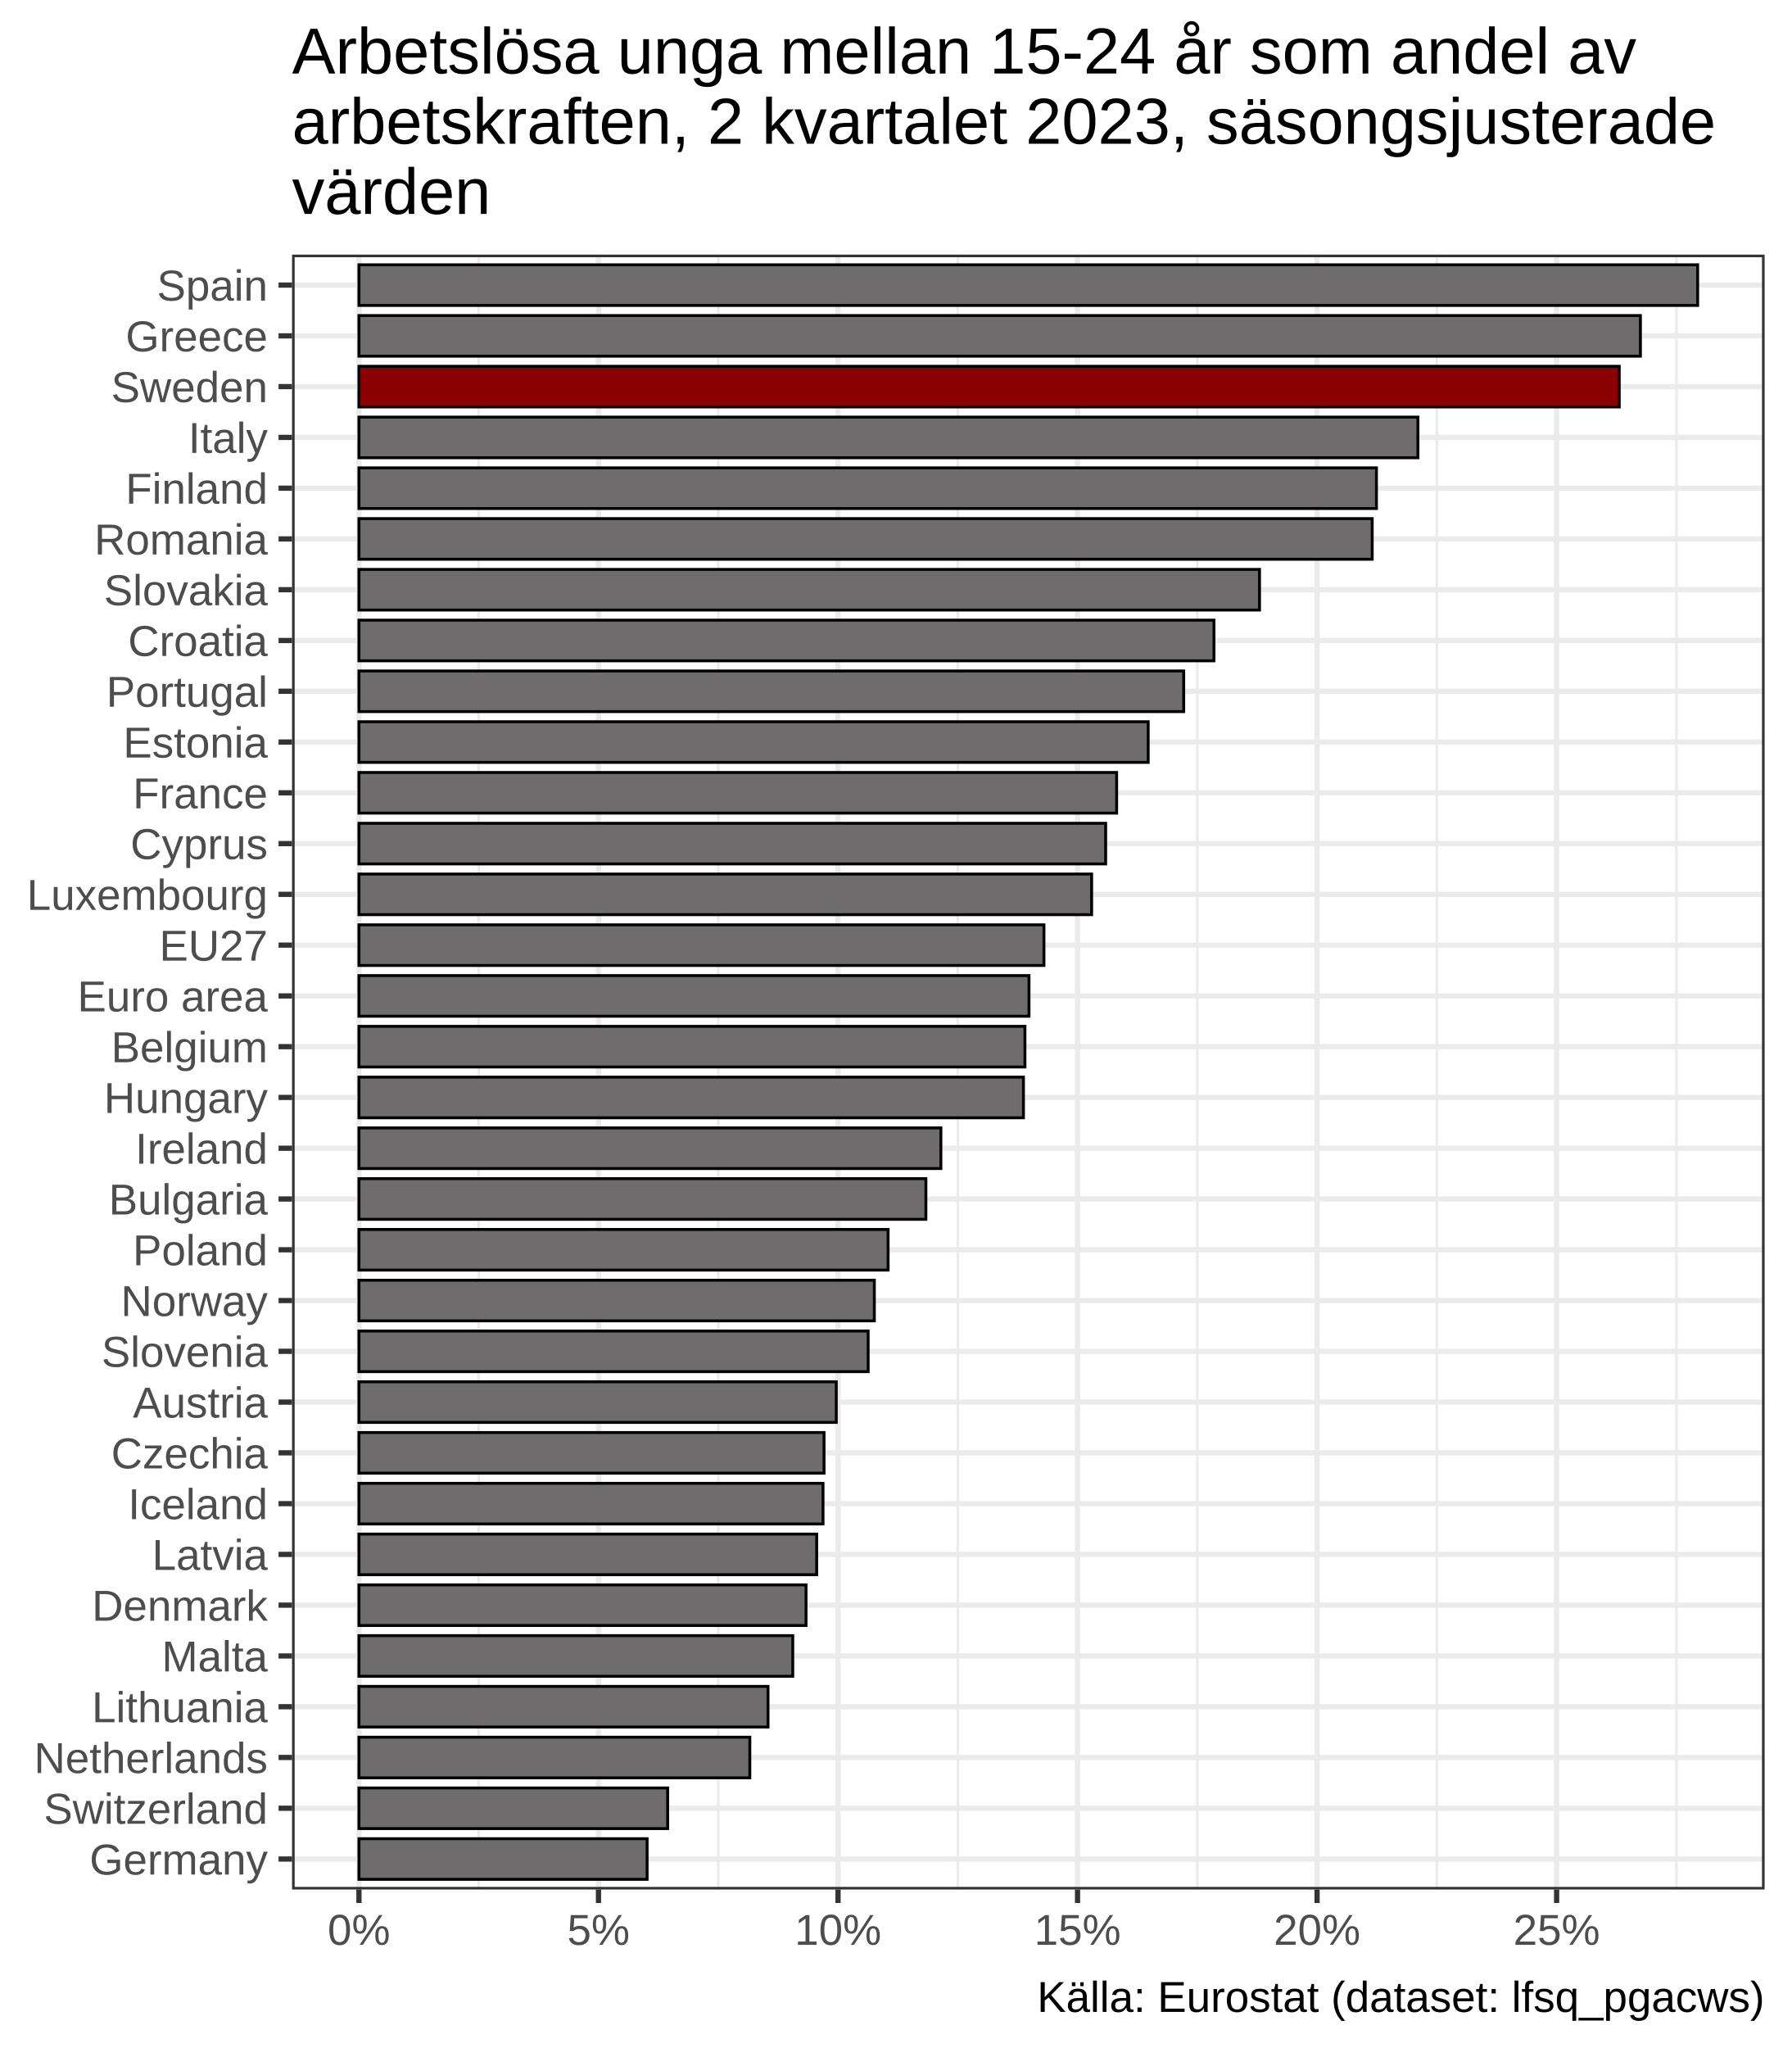
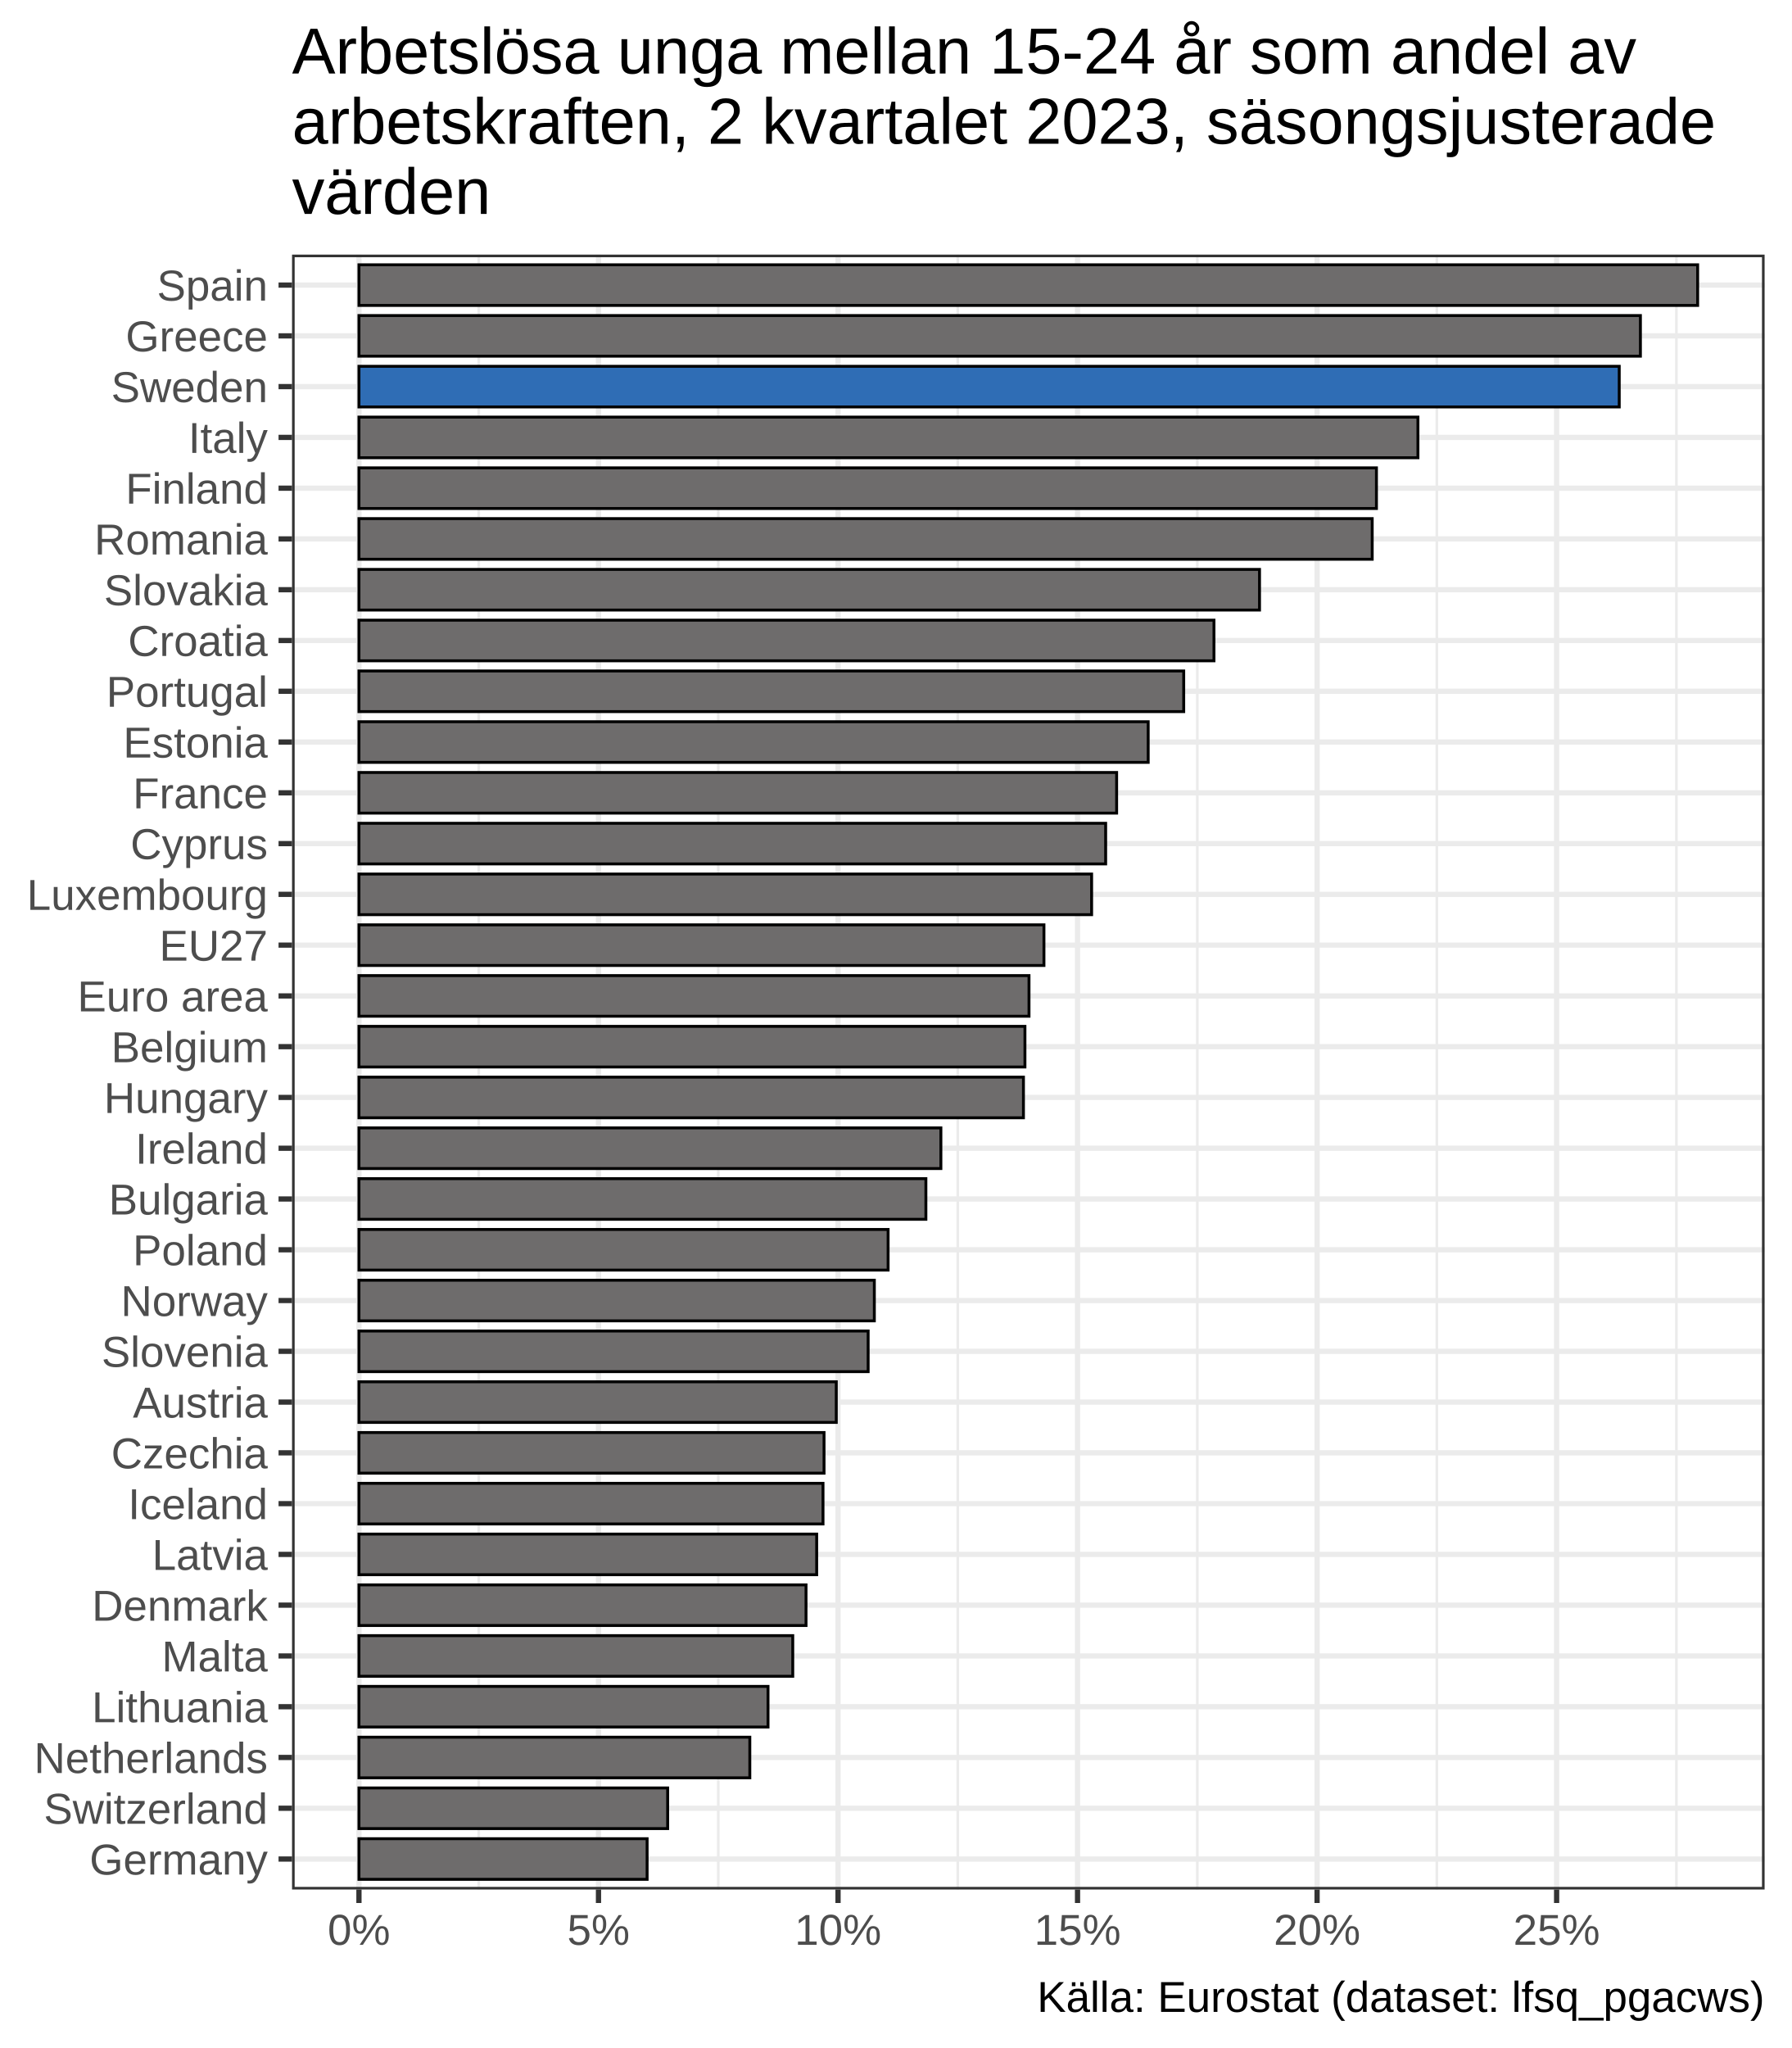
<svg xmlns="http://www.w3.org/2000/svg" class="svglite" width="396.85pt" height="453.54pt" viewBox="0 0 396.85 453.54">
  <defs>
    <style type="text/css">
    .svglite line, .svglite polyline, .svglite polygon, .svglite path, .svglite rect, .svglite circle {
      fill: none;
      stroke: #000000;
      stroke-linecap: round;
      stroke-linejoin: round;
      stroke-miterlimit: 10.00;
    }
    .svglite text {
      white-space: pre;
    }
  </style>
  </defs>
  <rect width="100%" height="100%" style="stroke: none; fill: #FFFFFF;" />
  <defs>
    <clipPath id="cpMC4wMHwzOTYuODV8MC4wMHw0NTMuNTQ=">
      <rect x="0.00" y="0.00" width="396.85" height="453.54" />
    </clipPath>
  </defs>
  <g clip-path="url(#cpMC4wMHwzOTYuODV8MC4wMHw0NTMuNTQ=)">
    <rect x="0" y="0" width="396.85" height="453.54" style="stroke-width: 1.16; stroke: #FFFFFF; fill: #FFFFFF;" />
  </g>
  <defs>
    <clipPath id="cpNjQuNjl8MzkwLjg3fDU2LjM5fDQxOC40NA==">
      <rect x="64.69" y="56.39" width="326.18" height="362.05" />
    </clipPath>
  </defs>
  <g clip-path="url(#cpNjQuNjl8MzkwLjg3fDU2LjM5fDQxOC40NA==)">
    <rect x="64.69" y="56.39" width="326.18" height="362.05" style="stroke-width: 1.16; stroke: none; fill: #FFFFFF;" />
    <polyline points="106.04,418.44 106.04,56.39 " style="stroke-width: 0.58; stroke: #EBEBEB; stroke-linecap: butt;" />
    <polyline points="159.10,418.44 159.10,56.39 " style="stroke-width: 0.58; stroke: #EBEBEB; stroke-linecap: butt;" />
    <polyline points="212.16,418.44 212.16,56.39 " style="stroke-width: 0.58; stroke: #EBEBEB; stroke-linecap: butt;" />
    <polyline points="265.21,418.44 265.21,56.39 " style="stroke-width: 0.58; stroke: #EBEBEB; stroke-linecap: butt;" />
    <polyline points="318.27,418.44 318.27,56.39 " style="stroke-width: 0.58; stroke: #EBEBEB; stroke-linecap: butt;" />
    <polyline points="371.33,418.44 371.33,56.39 " style="stroke-width: 0.58; stroke: #EBEBEB; stroke-linecap: butt;" />
    <polyline points="64.69,411.69 390.87,411.69 " style="stroke-width: 1.16; stroke: #EBEBEB; stroke-linecap: butt;" />
    <polyline points="64.69,400.45 390.87,400.45 " style="stroke-width: 1.16; stroke: #EBEBEB; stroke-linecap: butt;" />
    <polyline points="64.69,389.20 390.87,389.20 " style="stroke-width: 1.16; stroke: #EBEBEB; stroke-linecap: butt;" />
    <polyline points="64.69,377.96 390.87,377.96 " style="stroke-width: 1.16; stroke: #EBEBEB; stroke-linecap: butt;" />
    <polyline points="64.69,366.72 390.87,366.72 " style="stroke-width: 1.16; stroke: #EBEBEB; stroke-linecap: butt;" />
    <polyline points="64.69,355.47 390.87,355.47 " style="stroke-width: 1.16; stroke: #EBEBEB; stroke-linecap: butt;" />
    <polyline points="64.69,344.23 390.87,344.23 " style="stroke-width: 1.16; stroke: #EBEBEB; stroke-linecap: butt;" />
    <polyline points="64.69,332.99 390.87,332.99 " style="stroke-width: 1.16; stroke: #EBEBEB; stroke-linecap: butt;" />
    <polyline points="64.69,321.74 390.87,321.74 " style="stroke-width: 1.16; stroke: #EBEBEB; stroke-linecap: butt;" />
    <polyline points="64.69,310.50 390.87,310.50 " style="stroke-width: 1.16; stroke: #EBEBEB; stroke-linecap: butt;" />
    <polyline points="64.69,299.25 390.87,299.25 " style="stroke-width: 1.16; stroke: #EBEBEB; stroke-linecap: butt;" />
    <polyline points="64.69,288.01 390.87,288.01 " style="stroke-width: 1.16; stroke: #EBEBEB; stroke-linecap: butt;" />
    <polyline points="64.69,276.77 390.87,276.77 " style="stroke-width: 1.16; stroke: #EBEBEB; stroke-linecap: butt;" />
    <polyline points="64.69,265.52 390.87,265.52 " style="stroke-width: 1.16; stroke: #EBEBEB; stroke-linecap: butt;" />
    <polyline points="64.69,254.28 390.87,254.28 " style="stroke-width: 1.16; stroke: #EBEBEB; stroke-linecap: butt;" />
    <polyline points="64.69,243.03 390.87,243.03 " style="stroke-width: 1.16; stroke: #EBEBEB; stroke-linecap: butt;" />
    <polyline points="64.69,231.79 390.87,231.79 " style="stroke-width: 1.16; stroke: #EBEBEB; stroke-linecap: butt;" />
    <polyline points="64.69,220.55 390.87,220.55 " style="stroke-width: 1.16; stroke: #EBEBEB; stroke-linecap: butt;" />
    <polyline points="64.69,209.30 390.87,209.30 " style="stroke-width: 1.16; stroke: #EBEBEB; stroke-linecap: butt;" />
    <polyline points="64.69,198.06 390.87,198.06 " style="stroke-width: 1.16; stroke: #EBEBEB; stroke-linecap: butt;" />
    <polyline points="64.69,186.82 390.87,186.82 " style="stroke-width: 1.16; stroke: #EBEBEB; stroke-linecap: butt;" />
    <polyline points="64.69,175.57 390.87,175.57 " style="stroke-width: 1.16; stroke: #EBEBEB; stroke-linecap: butt;" />
    <polyline points="64.69,164.33 390.87,164.33 " style="stroke-width: 1.16; stroke: #EBEBEB; stroke-linecap: butt;" />
    <polyline points="64.69,153.08 390.87,153.08 " style="stroke-width: 1.16; stroke: #EBEBEB; stroke-linecap: butt;" />
    <polyline points="64.69,141.84 390.87,141.84 " style="stroke-width: 1.16; stroke: #EBEBEB; stroke-linecap: butt;" />
    <polyline points="64.69,130.60 390.87,130.60 " style="stroke-width: 1.16; stroke: #EBEBEB; stroke-linecap: butt;" />
    <polyline points="64.69,119.35 390.87,119.35 " style="stroke-width: 1.16; stroke: #EBEBEB; stroke-linecap: butt;" />
    <polyline points="64.69,108.11 390.87,108.11 " style="stroke-width: 1.16; stroke: #EBEBEB; stroke-linecap: butt;" />
    <polyline points="64.69,96.86 390.87,96.86 " style="stroke-width: 1.16; stroke: #EBEBEB; stroke-linecap: butt;" />
    <polyline points="64.69,85.62 390.87,85.62 " style="stroke-width: 1.16; stroke: #EBEBEB; stroke-linecap: butt;" />
    <polyline points="64.69,74.38 390.87,74.38 " style="stroke-width: 1.16; stroke: #EBEBEB; stroke-linecap: butt;" />
    <polyline points="64.69,63.13 390.87,63.13 " style="stroke-width: 1.16; stroke: #EBEBEB; stroke-linecap: butt;" />
    <polyline points="79.51,418.44 79.51,56.39 " style="stroke-width: 1.16; stroke: #EBEBEB; stroke-linecap: butt;" />
    <polyline points="132.57,418.44 132.57,56.39 " style="stroke-width: 1.16; stroke: #EBEBEB; stroke-linecap: butt;" />
    <polyline points="185.63,418.44 185.63,56.39 " style="stroke-width: 1.16; stroke: #EBEBEB; stroke-linecap: butt;" />
    <polyline points="238.68,418.44 238.68,56.39 " style="stroke-width: 1.16; stroke: #EBEBEB; stroke-linecap: butt;" />
    <polyline points="291.74,418.44 291.74,56.39 " style="stroke-width: 1.16; stroke: #EBEBEB; stroke-linecap: butt;" />
    <polyline points="344.80,418.44 344.80,56.39 " style="stroke-width: 1.16; stroke: #EBEBEB; stroke-linecap: butt;" />
    <rect x="79.51" y="306.00" width="105.73" height="9.00" style="stroke-width: 0.64; stroke-linecap: butt; stroke-linejoin: miter; fill: #6E6C6C;" />
    <rect x="79.51" y="227.29" width="147.52" height="9.00" style="stroke-width: 0.64; stroke-linecap: butt; stroke-linejoin: miter; fill: #6E6C6C;" />
    <rect x="79.51" y="261.02" width="125.58" height="9.00" style="stroke-width: 0.64; stroke-linecap: butt; stroke-linejoin: miter; fill: #6E6C6C;" />
    <rect x="79.51" y="395.95" width="68.38" height="9.00" style="stroke-width: 0.64; stroke-linecap: butt; stroke-linejoin: miter; fill: #6E6C6C;" />
    <rect x="79.51" y="182.32" width="165.40" height="9.00" style="stroke-width: 0.64; stroke-linecap: butt; stroke-linejoin: miter; fill: #6E6C6C;" />
    <rect x="79.51" y="317.24" width="103.02" height="9.00" style="stroke-width: 0.64; stroke-linecap: butt; stroke-linejoin: miter; fill: #6E6C6C;" />
    <rect x="79.51" y="407.19" width="63.83" height="9.00" style="stroke-width: 0.64; stroke-linecap: butt; stroke-linejoin: miter; fill: #6E6C6C;" />
    <rect x="79.51" y="350.98" width="99.03" height="9.00" style="stroke-width: 0.64; stroke-linecap: butt; stroke-linejoin: miter; fill: #6E6C6C;" />
    <rect x="79.51" y="216.05" width="148.42" height="9.00" style="stroke-width: 0.64; stroke-linecap: butt; stroke-linejoin: miter; fill: #6E6C6C;" />
    <rect x="79.51" y="159.83" width="174.82" height="9.00" style="stroke-width: 0.64; stroke-linecap: butt; stroke-linejoin: miter; fill: #6E6C6C;" />
    <rect x="79.51" y="69.88" width="283.85" height="9.00" style="stroke-width: 0.64; stroke-linecap: butt; stroke-linejoin: miter; fill: #6E6C6C;" />
    <rect x="79.51" y="58.64" width="296.53" height="9.00" style="stroke-width: 0.64; stroke-linecap: butt; stroke-linejoin: miter; fill: #6E6C6C;" />
    <rect x="79.51" y="204.81" width="151.73" height="9.00" style="stroke-width: 0.64; stroke-linecap: butt; stroke-linejoin: miter; fill: #6E6C6C;" />
    <rect x="79.51" y="103.61" width="225.38" height="9.00" style="stroke-width: 0.64; stroke-linecap: butt; stroke-linejoin: miter; fill: #6E6C6C;" />
    <rect x="79.51" y="171.07" width="167.83" height="9.00" style="stroke-width: 0.64; stroke-linecap: butt; stroke-linejoin: miter; fill: #6E6C6C;" />
    <rect x="79.51" y="137.34" width="189.39" height="9.00" style="stroke-width: 0.64; stroke-linecap: butt; stroke-linejoin: miter; fill: #6E6C6C;" />
    <rect x="79.51" y="238.54" width="147.19" height="9.00" style="stroke-width: 0.64; stroke-linecap: butt; stroke-linejoin: miter; fill: #6E6C6C;" />
    <rect x="79.51" y="249.78" width="128.90" height="9.00" style="stroke-width: 0.64; stroke-linecap: butt; stroke-linejoin: miter; fill: #6E6C6C;" />
    <rect x="79.51" y="328.49" width="102.79" height="9.00" style="stroke-width: 0.64; stroke-linecap: butt; stroke-linejoin: miter; fill: #6E6C6C;" />
    <rect x="79.51" y="92.37" width="234.57" height="9.00" style="stroke-width: 0.64; stroke-linecap: butt; stroke-linejoin: miter; fill: #6E6C6C;" />
    <rect x="79.51" y="373.46" width="90.61" height="9.00" style="stroke-width: 0.64; stroke-linecap: butt; stroke-linejoin: miter; fill: #6E6C6C;" />
    <rect x="79.51" y="193.56" width="162.29" height="9.00" style="stroke-width: 0.64; stroke-linecap: butt; stroke-linejoin: miter; fill: #6E6C6C;" />
    <rect x="79.51" y="339.73" width="101.39" height="9.00" style="stroke-width: 0.64; stroke-linecap: butt; stroke-linejoin: miter; fill: #6E6C6C;" />
    <rect x="79.51" y="362.22" width="96.09" height="9.00" style="stroke-width: 0.64; stroke-linecap: butt; stroke-linejoin: miter; fill: #6E6C6C;" />
    <rect x="79.51" y="384.71" width="86.58" height="9.00" style="stroke-width: 0.64; stroke-linecap: butt; stroke-linejoin: miter; fill: #6E6C6C;" />
    <rect x="79.51" y="283.51" width="114.16" height="9.00" style="stroke-width: 0.64; stroke-linecap: butt; stroke-linejoin: miter; fill: #6E6C6C;" />
    <rect x="79.51" y="272.27" width="117.21" height="9.00" style="stroke-width: 0.64; stroke-linecap: butt; stroke-linejoin: miter; fill: #6E6C6C;" />
    <rect x="79.51" y="148.59" width="182.69" height="9.00" style="stroke-width: 0.64; stroke-linecap: butt; stroke-linejoin: miter; fill: #6E6C6C;" />
    <rect x="79.51" y="114.85" width="224.44" height="9.00" style="stroke-width: 0.64; stroke-linecap: butt; stroke-linejoin: miter; fill: #6E6C6C;" />
-     <rect x="79.51" y="81.12" width="279.16" height="9.00" style="stroke-width: 0.64; stroke-linecap: butt; stroke-linejoin: miter; fill: #8B0000;" />
+     <rect x="79.51" y="81.12" width="279.16" height="9.00" style="stroke-width: 0.64; stroke-linecap: butt; stroke-linejoin: miter; fill: #2f6db5;" />
    <rect x="79.51" y="294.76" width="112.79" height="9.00" style="stroke-width: 0.64; stroke-linecap: butt; stroke-linejoin: miter; fill: #6E6C6C;" />
    <rect x="79.51" y="126.10" width="199.48" height="9.00" style="stroke-width: 0.64; stroke-linecap: butt; stroke-linejoin: miter; fill: #6E6C6C;" />
    <rect x="64.69" y="56.39" width="326.18" height="362.05" style="stroke-width: 1.16; stroke: #333333;" />
  </g>
  <g clip-path="url(#cpMC4wMHwzOTYuODV8MC4wMHw0NTMuNTQ=)">
    <text x="59.31" y="415.13" text-anchor="end" style="font-size: 9.60px;fill: #4D4D4D; font-family: &quot;Arial&quot;;" textLength="39.45px" lengthAdjust="spacingAndGlyphs">Germany</text>
    <text x="59.31" y="403.88" text-anchor="end" style="font-size: 9.60px;fill: #4D4D4D; font-family: &quot;Arial&quot;;" textLength="49.58px" lengthAdjust="spacingAndGlyphs">Switzerland</text>
    <text x="59.31" y="392.64" text-anchor="end" style="font-size: 9.60px;fill: #4D4D4D; font-family: &quot;Arial&quot;;" textLength="51.72px" lengthAdjust="spacingAndGlyphs">Netherlands</text>
    <text x="59.31" y="381.40" text-anchor="end" style="font-size: 9.60px;fill: #4D4D4D; font-family: &quot;Arial&quot;;" textLength="38.94px" lengthAdjust="spacingAndGlyphs">Lithuania</text>
    <text x="59.31" y="370.15" text-anchor="end" style="font-size: 9.60px;fill: #4D4D4D; font-family: &quot;Arial&quot;;" textLength="23.46px" lengthAdjust="spacingAndGlyphs">Malta</text>
    <text x="59.31" y="358.91" text-anchor="end" style="font-size: 9.60px;fill: #4D4D4D; font-family: &quot;Arial&quot;;" textLength="38.92px" lengthAdjust="spacingAndGlyphs">Denmark</text>
    <text x="59.31" y="347.66" text-anchor="end" style="font-size: 9.60px;fill: #4D4D4D; font-family: &quot;Arial&quot;;" textLength="25.60px" lengthAdjust="spacingAndGlyphs">Latvia</text>
    <text x="59.31" y="336.42" text-anchor="end" style="font-size: 9.60px;fill: #4D4D4D; font-family: &quot;Arial&quot;;" textLength="30.93px" lengthAdjust="spacingAndGlyphs">Iceland</text>
    <text x="59.31" y="325.18" text-anchor="end" style="font-size: 9.60px;fill: #4D4D4D; font-family: &quot;Arial&quot;;" textLength="34.65px" lengthAdjust="spacingAndGlyphs">Czechia</text>
    <text x="59.31" y="313.93" text-anchor="end" style="font-size: 9.60px;fill: #4D4D4D; font-family: &quot;Arial&quot;;" textLength="29.85px" lengthAdjust="spacingAndGlyphs">Austria</text>
    <text x="59.31" y="302.69" text-anchor="end" style="font-size: 9.60px;fill: #4D4D4D; font-family: &quot;Arial&quot;;" textLength="36.79px" lengthAdjust="spacingAndGlyphs">Slovenia</text>
    <text x="59.31" y="291.44" text-anchor="end" style="font-size: 9.60px;fill: #4D4D4D; font-family: &quot;Arial&quot;;" textLength="32.52px" lengthAdjust="spacingAndGlyphs">Norway</text>
    <text x="59.31" y="280.20" text-anchor="end" style="font-size: 9.60px;fill: #4D4D4D; font-family: &quot;Arial&quot;;" textLength="29.87px" lengthAdjust="spacingAndGlyphs">Poland</text>
    <text x="59.31" y="268.96" text-anchor="end" style="font-size: 9.60px;fill: #4D4D4D; font-family: &quot;Arial&quot;;" textLength="35.19px" lengthAdjust="spacingAndGlyphs">Bulgaria</text>
    <text x="59.31" y="257.71" text-anchor="end" style="font-size: 9.60px;fill: #4D4D4D; font-family: &quot;Arial&quot;;" textLength="29.33px" lengthAdjust="spacingAndGlyphs">Ireland</text>
    <text x="59.31" y="246.47" text-anchor="end" style="font-size: 9.60px;fill: #4D4D4D; font-family: &quot;Arial&quot;;" textLength="36.26px" lengthAdjust="spacingAndGlyphs">Hungary</text>
    <text x="59.31" y="235.23" text-anchor="end" style="font-size: 9.60px;fill: #4D4D4D; font-family: &quot;Arial&quot;;" textLength="34.65px" lengthAdjust="spacingAndGlyphs">Belgium</text>
    <text x="59.31" y="223.98" text-anchor="end" style="font-size: 9.60px;fill: #4D4D4D; font-family: &quot;Arial&quot;;" textLength="42.13px" lengthAdjust="spacingAndGlyphs">Euro area</text>
    <text x="59.31" y="212.74" text-anchor="end" style="font-size: 9.60px;fill: #4D4D4D; font-family: &quot;Arial&quot;;" textLength="23.99px" lengthAdjust="spacingAndGlyphs">EU27</text>
    <text x="59.31" y="201.49" text-anchor="end" style="font-size: 9.60px;fill: #4D4D4D; font-family: &quot;Arial&quot;;" textLength="53.33px" lengthAdjust="spacingAndGlyphs">Luxembourg</text>
    <text x="59.31" y="190.25" text-anchor="end" style="font-size: 9.60px;fill: #4D4D4D; font-family: &quot;Arial&quot;;" textLength="30.38px" lengthAdjust="spacingAndGlyphs">Cyprus</text>
    <text x="59.31" y="179.01" text-anchor="end" style="font-size: 9.60px;fill: #4D4D4D; font-family: &quot;Arial&quot;;" textLength="29.86px" lengthAdjust="spacingAndGlyphs">France</text>
    <text x="59.31" y="167.76" text-anchor="end" style="font-size: 9.60px;fill: #4D4D4D; font-family: &quot;Arial&quot;;" textLength="31.99px" lengthAdjust="spacingAndGlyphs">Estonia</text>
    <text x="59.31" y="156.52" text-anchor="end" style="font-size: 9.60px;fill: #4D4D4D; font-family: &quot;Arial&quot;;" textLength="35.73px" lengthAdjust="spacingAndGlyphs">Portugal</text>
    <text x="59.31" y="145.27" text-anchor="end" style="font-size: 9.60px;fill: #4D4D4D; font-family: &quot;Arial&quot;;" textLength="30.92px" lengthAdjust="spacingAndGlyphs">Croatia</text>
    <text x="59.31" y="134.03" text-anchor="end" style="font-size: 9.60px;fill: #4D4D4D; font-family: &quot;Arial&quot;;" textLength="36.25px" lengthAdjust="spacingAndGlyphs">Slovakia</text>
    <text x="59.31" y="122.79" text-anchor="end" style="font-size: 9.60px;fill: #4D4D4D; font-family: &quot;Arial&quot;;" textLength="38.39px" lengthAdjust="spacingAndGlyphs">Romania</text>
    <text x="59.31" y="111.54" text-anchor="end" style="font-size: 9.60px;fill: #4D4D4D; font-family: &quot;Arial&quot;;" textLength="31.46px" lengthAdjust="spacingAndGlyphs">Finland</text>
    <text x="59.31" y="100.30" text-anchor="end" style="font-size: 9.60px;fill: #4D4D4D; font-family: &quot;Arial&quot;;" textLength="17.59px" lengthAdjust="spacingAndGlyphs">Italy</text>
    <text x="59.31" y="89.05" text-anchor="end" style="font-size: 9.60px;fill: #4D4D4D; font-family: &quot;Arial&quot;;" textLength="34.66px" lengthAdjust="spacingAndGlyphs">Sweden</text>
    <text x="59.31" y="77.81" text-anchor="end" style="font-size: 9.60px;fill: #4D4D4D; font-family: &quot;Arial&quot;;" textLength="31.46px" lengthAdjust="spacingAndGlyphs">Greece</text>
    <text x="59.31" y="66.57" text-anchor="end" style="font-size: 9.60px;fill: #4D4D4D; font-family: &quot;Arial&quot;;" textLength="24.53px" lengthAdjust="spacingAndGlyphs">Spain</text>
    <polyline points="61.70,411.69 64.69,411.69 " style="stroke-width: 1.16; stroke: #333333; stroke-linecap: butt;" />
    <polyline points="61.70,400.45 64.69,400.45 " style="stroke-width: 1.16; stroke: #333333; stroke-linecap: butt;" />
    <polyline points="61.70,389.20 64.69,389.20 " style="stroke-width: 1.16; stroke: #333333; stroke-linecap: butt;" />
    <polyline points="61.70,377.96 64.69,377.96 " style="stroke-width: 1.16; stroke: #333333; stroke-linecap: butt;" />
    <polyline points="61.70,366.72 64.69,366.72 " style="stroke-width: 1.16; stroke: #333333; stroke-linecap: butt;" />
    <polyline points="61.70,355.47 64.69,355.47 " style="stroke-width: 1.16; stroke: #333333; stroke-linecap: butt;" />
    <polyline points="61.70,344.23 64.69,344.23 " style="stroke-width: 1.16; stroke: #333333; stroke-linecap: butt;" />
    <polyline points="61.70,332.99 64.69,332.99 " style="stroke-width: 1.16; stroke: #333333; stroke-linecap: butt;" />
    <polyline points="61.70,321.74 64.69,321.74 " style="stroke-width: 1.16; stroke: #333333; stroke-linecap: butt;" />
    <polyline points="61.70,310.50 64.69,310.50 " style="stroke-width: 1.16; stroke: #333333; stroke-linecap: butt;" />
    <polyline points="61.70,299.25 64.69,299.25 " style="stroke-width: 1.16; stroke: #333333; stroke-linecap: butt;" />
    <polyline points="61.70,288.01 64.69,288.01 " style="stroke-width: 1.16; stroke: #333333; stroke-linecap: butt;" />
    <polyline points="61.70,276.77 64.69,276.77 " style="stroke-width: 1.16; stroke: #333333; stroke-linecap: butt;" />
    <polyline points="61.70,265.52 64.69,265.52 " style="stroke-width: 1.16; stroke: #333333; stroke-linecap: butt;" />
    <polyline points="61.70,254.28 64.69,254.28 " style="stroke-width: 1.16; stroke: #333333; stroke-linecap: butt;" />
    <polyline points="61.70,243.03 64.69,243.03 " style="stroke-width: 1.16; stroke: #333333; stroke-linecap: butt;" />
    <polyline points="61.70,231.79 64.69,231.79 " style="stroke-width: 1.16; stroke: #333333; stroke-linecap: butt;" />
    <polyline points="61.70,220.55 64.69,220.55 " style="stroke-width: 1.16; stroke: #333333; stroke-linecap: butt;" />
    <polyline points="61.70,209.30 64.69,209.30 " style="stroke-width: 1.16; stroke: #333333; stroke-linecap: butt;" />
    <polyline points="61.70,198.06 64.69,198.06 " style="stroke-width: 1.16; stroke: #333333; stroke-linecap: butt;" />
    <polyline points="61.70,186.82 64.69,186.82 " style="stroke-width: 1.16; stroke: #333333; stroke-linecap: butt;" />
    <polyline points="61.70,175.57 64.69,175.57 " style="stroke-width: 1.16; stroke: #333333; stroke-linecap: butt;" />
    <polyline points="61.70,164.33 64.69,164.33 " style="stroke-width: 1.16; stroke: #333333; stroke-linecap: butt;" />
    <polyline points="61.70,153.08 64.69,153.08 " style="stroke-width: 1.16; stroke: #333333; stroke-linecap: butt;" />
    <polyline points="61.70,141.84 64.69,141.84 " style="stroke-width: 1.16; stroke: #333333; stroke-linecap: butt;" />
    <polyline points="61.70,130.60 64.69,130.60 " style="stroke-width: 1.16; stroke: #333333; stroke-linecap: butt;" />
    <polyline points="61.70,119.35 64.69,119.35 " style="stroke-width: 1.16; stroke: #333333; stroke-linecap: butt;" />
    <polyline points="61.70,108.11 64.69,108.11 " style="stroke-width: 1.16; stroke: #333333; stroke-linecap: butt;" />
    <polyline points="61.70,96.86 64.69,96.86 " style="stroke-width: 1.16; stroke: #333333; stroke-linecap: butt;" />
    <polyline points="61.70,85.62 64.69,85.62 " style="stroke-width: 1.16; stroke: #333333; stroke-linecap: butt;" />
    <polyline points="61.70,74.38 64.69,74.38 " style="stroke-width: 1.16; stroke: #333333; stroke-linecap: butt;" />
    <polyline points="61.70,63.13 64.69,63.13 " style="stroke-width: 1.16; stroke: #333333; stroke-linecap: butt;" />
    <polyline points="79.51,421.43 79.51,418.44 " style="stroke-width: 1.16; stroke: #333333; stroke-linecap: butt;" />
    <polyline points="132.57,421.43 132.57,418.44 " style="stroke-width: 1.16; stroke: #333333; stroke-linecap: butt;" />
    <polyline points="185.63,421.43 185.63,418.44 " style="stroke-width: 1.16; stroke: #333333; stroke-linecap: butt;" />
    <polyline points="238.68,421.43 238.68,418.44 " style="stroke-width: 1.16; stroke: #333333; stroke-linecap: butt;" />
    <polyline points="291.74,421.43 291.74,418.44 " style="stroke-width: 1.16; stroke: #333333; stroke-linecap: butt;" />
    <polyline points="344.80,421.43 344.80,418.44 " style="stroke-width: 1.16; stroke: #333333; stroke-linecap: butt;" />
    <text x="79.51" y="430.69" text-anchor="middle" style="font-size: 9.60px;fill: #4D4D4D; font-family: &quot;Arial&quot;;" textLength="13.86px" lengthAdjust="spacingAndGlyphs">0%</text>
    <text x="132.57" y="430.69" text-anchor="middle" style="font-size: 9.60px;fill: #4D4D4D; font-family: &quot;Arial&quot;;" textLength="13.86px" lengthAdjust="spacingAndGlyphs">5%</text>
    <text x="185.63" y="430.69" text-anchor="middle" style="font-size: 9.60px;fill: #4D4D4D; font-family: &quot;Arial&quot;;" textLength="19.20px" lengthAdjust="spacingAndGlyphs">10%</text>
    <text x="238.68" y="430.69" text-anchor="middle" style="font-size: 9.60px;fill: #4D4D4D; font-family: &quot;Arial&quot;;" textLength="19.20px" lengthAdjust="spacingAndGlyphs">15%</text>
    <text x="291.74" y="430.69" text-anchor="middle" style="font-size: 9.60px;fill: #4D4D4D; font-family: &quot;Arial&quot;;" textLength="19.20px" lengthAdjust="spacingAndGlyphs">20%</text>
    <text x="344.80" y="430.69" text-anchor="middle" style="font-size: 9.60px;fill: #4D4D4D; font-family: &quot;Arial&quot;;" textLength="19.20px" lengthAdjust="spacingAndGlyphs">25%</text>
    <text x="64.69" y="16.28" style="font-size: 14.40px; font-family: &quot;Arial&quot;;" textLength="297.66px" lengthAdjust="spacingAndGlyphs">Arbetslösa unga mellan 15-24 år som andel av</text>
    <text x="64.69" y="31.83" style="font-size: 14.40px; font-family: &quot;Arial&quot;;" textLength="315.27px" lengthAdjust="spacingAndGlyphs">arbetskraften, 2 kvartalet 2023, säsongsjusterade</text>
    <text x="64.69" y="47.38" style="font-size: 14.40px; font-family: &quot;Arial&quot;;" textLength="44.02px" lengthAdjust="spacingAndGlyphs">värden</text>
    <text x="390.87" y="445.55" text-anchor="end" style="font-size: 9.60px; font-family: &quot;Arial&quot;;" textLength="161.01px" lengthAdjust="spacingAndGlyphs">Källa: Eurostat (dataset: lfsq_pgacws)</text>
  </g>
</svg>
